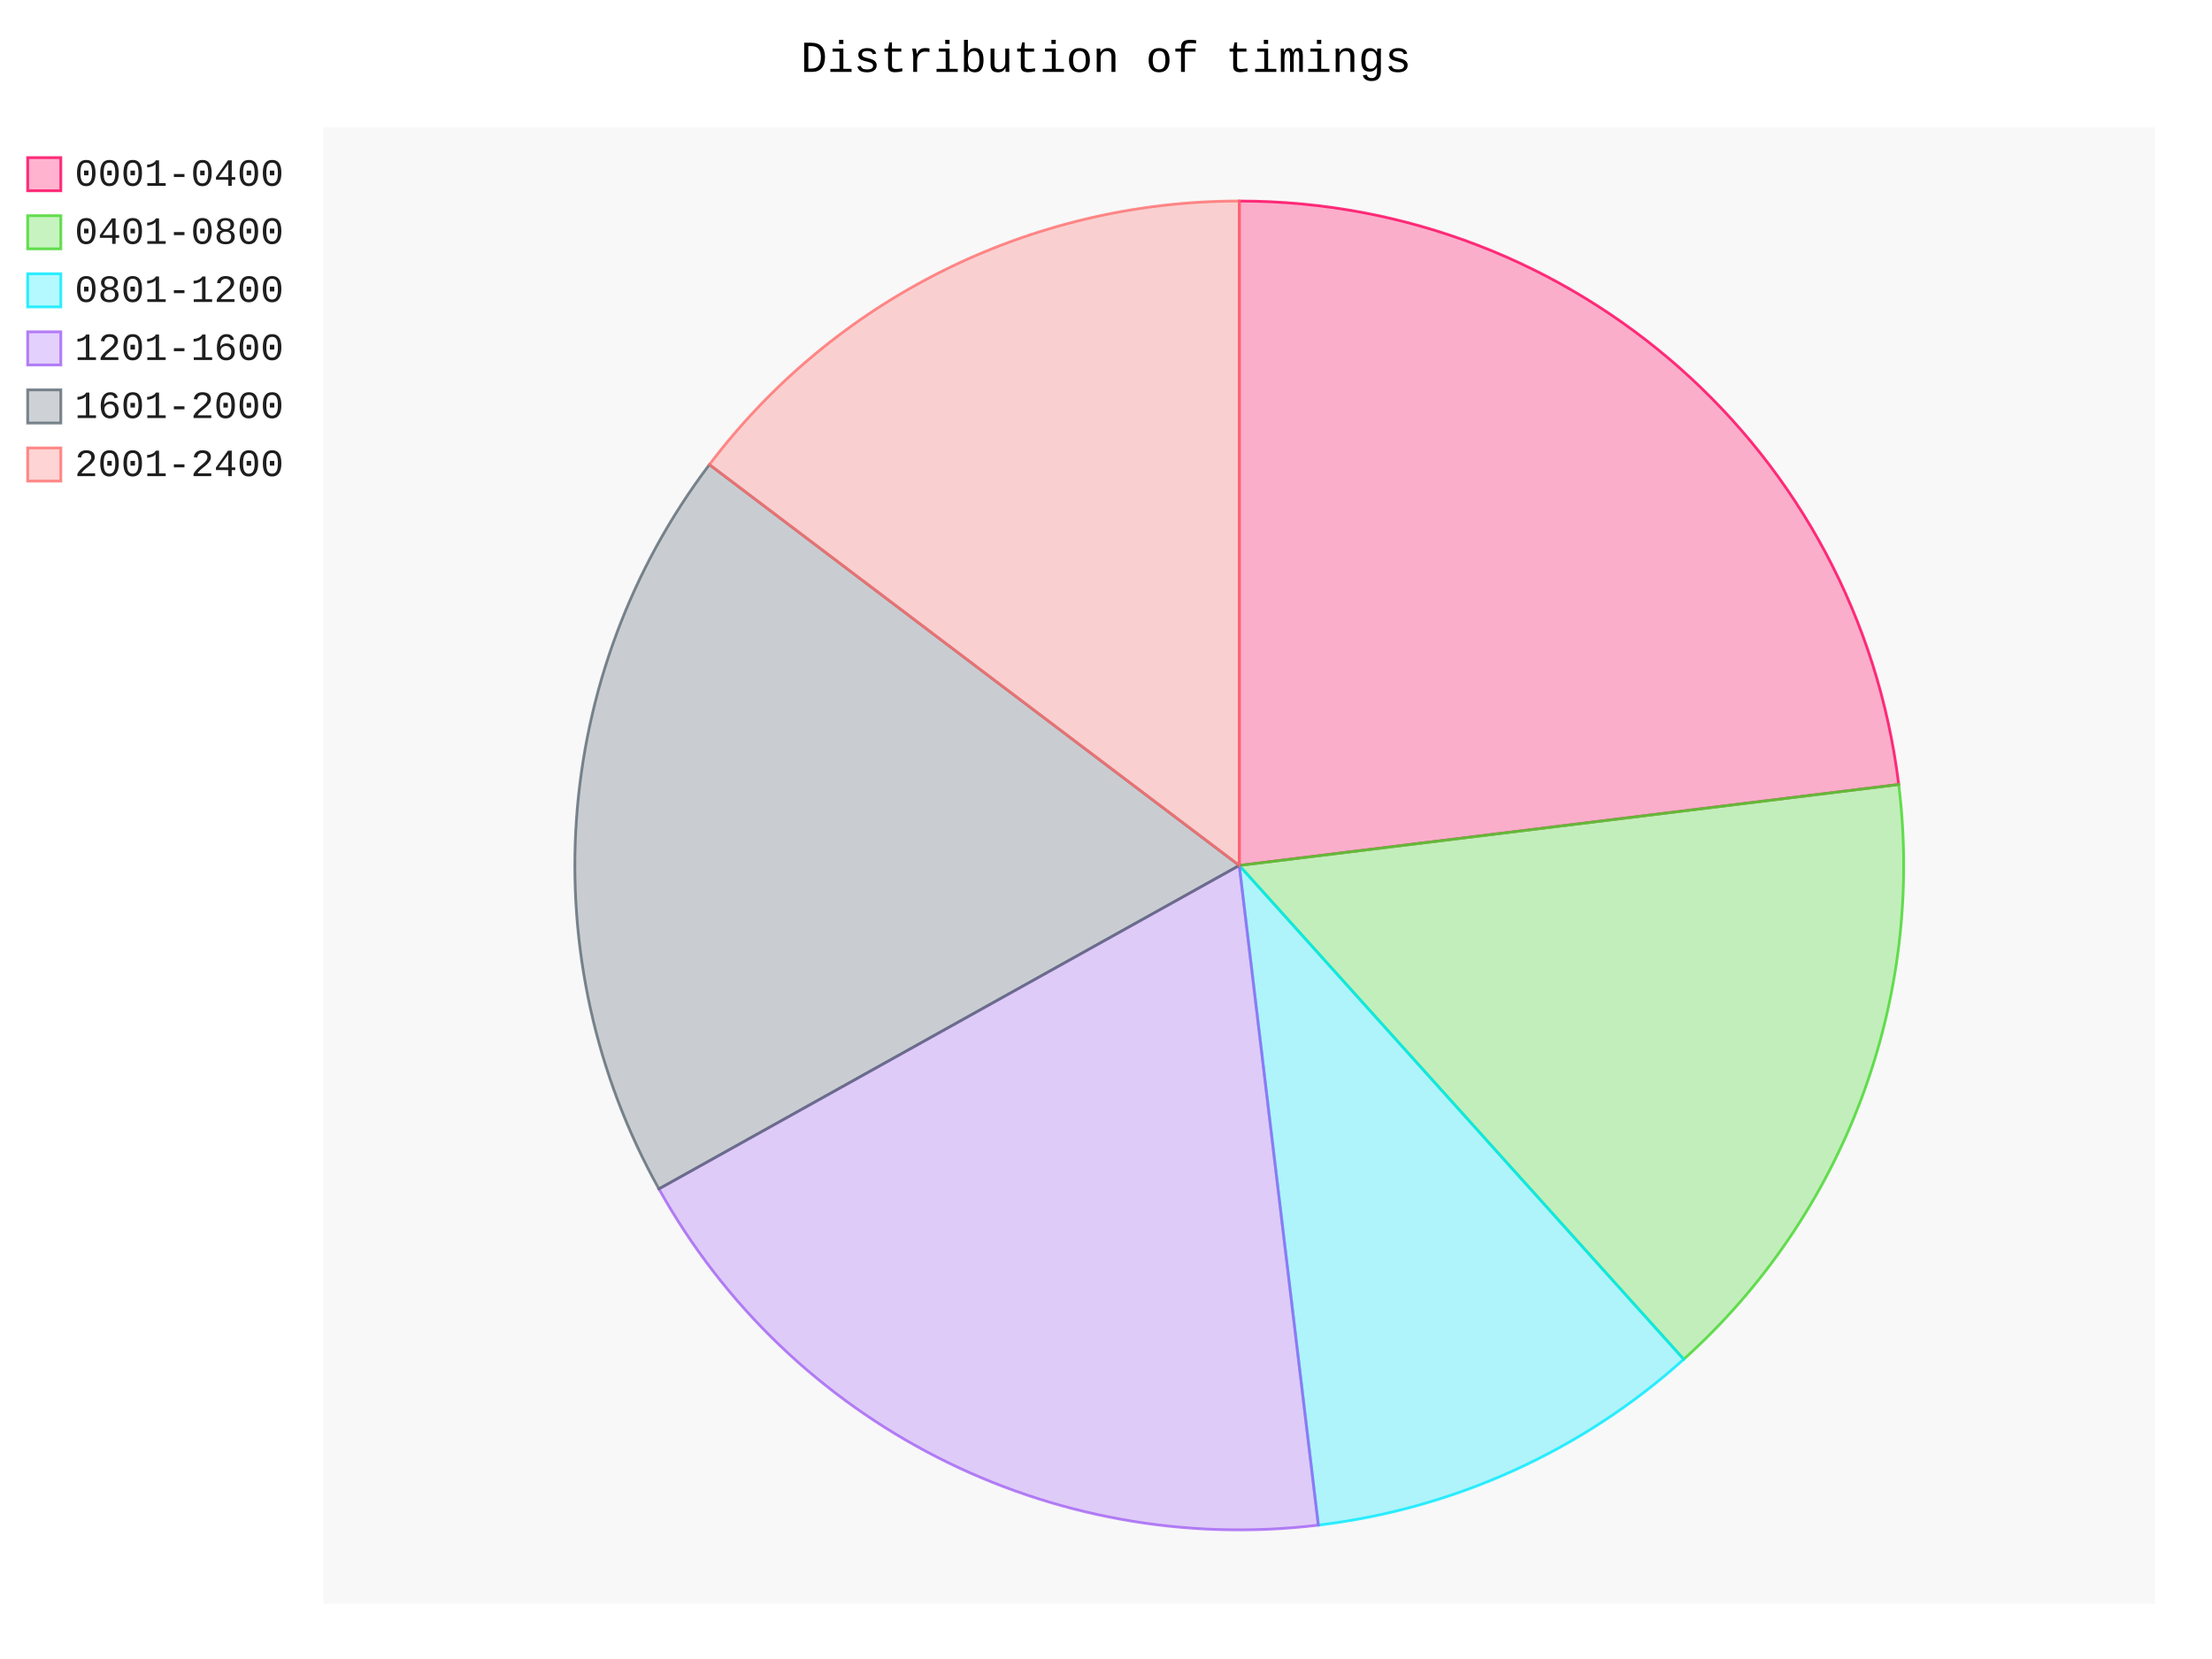
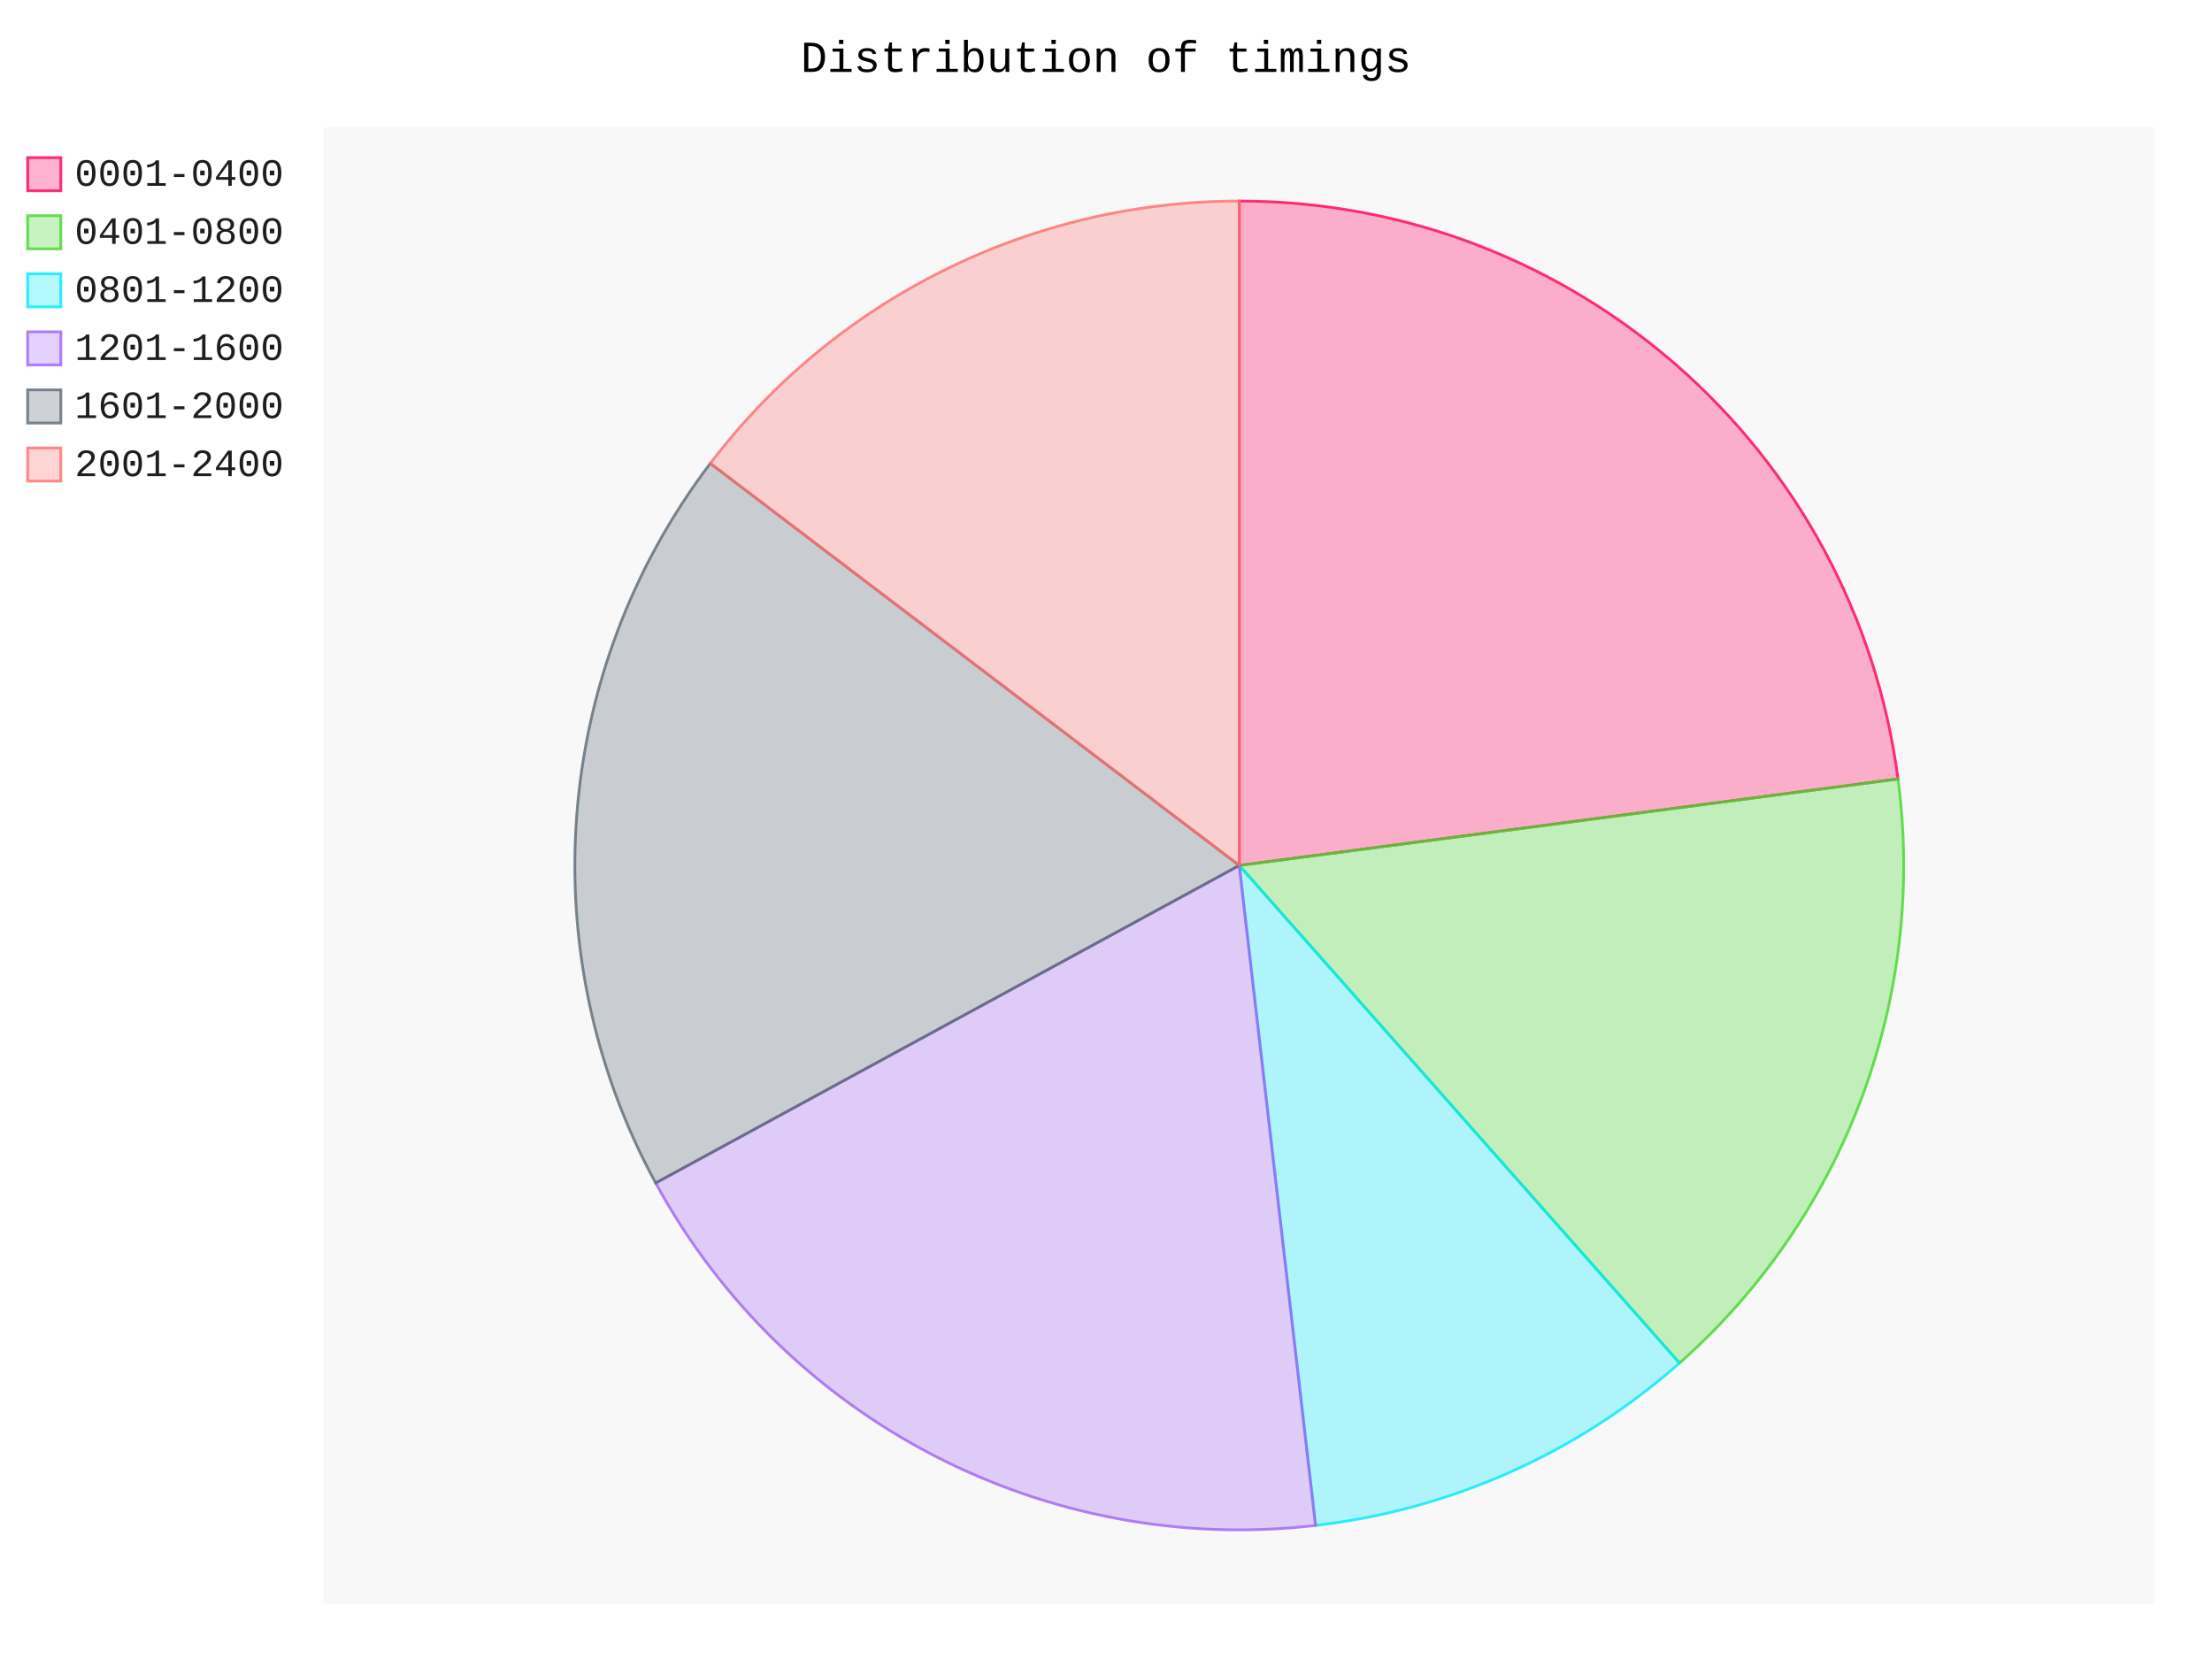
- <svg xmlns="http://www.w3.org/2000/svg" id="chart-a9e54e00-3c9e-41f6-bb5a-506eb2ba4b3e" class="pygal-chart" viewBox="0 0 800 600">
+ <svg xmlns="http://www.w3.org/2000/svg" id="chart-271cc1dc-759f-4c2d-855e-678669d99af5" class="pygal-chart" viewBox="0 0 800 600">
  <defs>
-     <style type="text/css">#chart-a9e54e00-3c9e-41f6-bb5a-506eb2ba4b3e{-webkit-user-select:none;-webkit-font-smoothing:antialiased;font-family:Consolas,"Liberation Mono",Menlo,Courier,monospace}#chart-a9e54e00-3c9e-41f6-bb5a-506eb2ba4b3e .title{font-family:Consolas,"Liberation Mono",Menlo,Courier,monospace;font-size:16px}#chart-a9e54e00-3c9e-41f6-bb5a-506eb2ba4b3e .legends .legend text{font-family:Consolas,"Liberation Mono",Menlo,Courier,monospace;font-size:14px}#chart-a9e54e00-3c9e-41f6-bb5a-506eb2ba4b3e .axis text{font-family:Consolas,"Liberation Mono",Menlo,Courier,monospace;font-size:10px}#chart-a9e54e00-3c9e-41f6-bb5a-506eb2ba4b3e .axis text.major{font-family:Consolas,"Liberation Mono",Menlo,Courier,monospace;font-size:10px}#chart-a9e54e00-3c9e-41f6-bb5a-506eb2ba4b3e .text-overlay text.value{font-family:Consolas,"Liberation Mono",Menlo,Courier,monospace;font-size:16px}#chart-a9e54e00-3c9e-41f6-bb5a-506eb2ba4b3e .text-overlay text.label{font-family:Consolas,"Liberation Mono",Menlo,Courier,monospace;font-size:10px}#chart-a9e54e00-3c9e-41f6-bb5a-506eb2ba4b3e .tooltip{font-family:Consolas,"Liberation Mono",Menlo,Courier,monospace;font-size:14px}#chart-a9e54e00-3c9e-41f6-bb5a-506eb2ba4b3e text.no_data{font-family:Consolas,"Liberation Mono",Menlo,Courier,monospace;font-size:64px}
- #chart-a9e54e00-3c9e-41f6-bb5a-506eb2ba4b3e{background-color:transparent}#chart-a9e54e00-3c9e-41f6-bb5a-506eb2ba4b3e path,#chart-a9e54e00-3c9e-41f6-bb5a-506eb2ba4b3e line,#chart-a9e54e00-3c9e-41f6-bb5a-506eb2ba4b3e rect,#chart-a9e54e00-3c9e-41f6-bb5a-506eb2ba4b3e circle{-webkit-transition:0.3s ease-out;-moz-transition:0.3s ease-out;transition:0.3s ease-out}#chart-a9e54e00-3c9e-41f6-bb5a-506eb2ba4b3e .graph &gt; .background{fill:transparent}#chart-a9e54e00-3c9e-41f6-bb5a-506eb2ba4b3e .plot &gt; .background{fill:#f8f8f8}#chart-a9e54e00-3c9e-41f6-bb5a-506eb2ba4b3e .graph{fill:rgba(30,30,30,1)}#chart-a9e54e00-3c9e-41f6-bb5a-506eb2ba4b3e text.no_data{fill:rgba(0,0,0,1)}#chart-a9e54e00-3c9e-41f6-bb5a-506eb2ba4b3e .title{fill:rgba(0,0,0,1)}#chart-a9e54e00-3c9e-41f6-bb5a-506eb2ba4b3e .legends .legend text{fill:rgba(30,30,30,1)}#chart-a9e54e00-3c9e-41f6-bb5a-506eb2ba4b3e .legends .legend:hover text{fill:rgba(0,0,0,1)}#chart-a9e54e00-3c9e-41f6-bb5a-506eb2ba4b3e .axis .line{stroke:rgba(0,0,0,1)}#chart-a9e54e00-3c9e-41f6-bb5a-506eb2ba4b3e .axis .guide.line{stroke:#aaa}#chart-a9e54e00-3c9e-41f6-bb5a-506eb2ba4b3e .axis .major.line{stroke:rgba(30,30,30,1)}#chart-a9e54e00-3c9e-41f6-bb5a-506eb2ba4b3e .axis text.major{fill:rgba(0,0,0,1)}#chart-a9e54e00-3c9e-41f6-bb5a-506eb2ba4b3e .axis.y .guides:hover .guide.line,#chart-a9e54e00-3c9e-41f6-bb5a-506eb2ba4b3e .line-graph .axis.x .guides:hover .guide.line,#chart-a9e54e00-3c9e-41f6-bb5a-506eb2ba4b3e .stackedline-graph .axis.x .guides:hover .guide.line,#chart-a9e54e00-3c9e-41f6-bb5a-506eb2ba4b3e .xy-graph .axis.x .guides:hover .guide.line{stroke:rgba(0,0,0,1)}#chart-a9e54e00-3c9e-41f6-bb5a-506eb2ba4b3e .axis .guides:hover text{fill:rgba(0,0,0,1)}#chart-a9e54e00-3c9e-41f6-bb5a-506eb2ba4b3e .reactive{fill-opacity:.3;stroke-opacity:.8;stroke-width:1}#chart-a9e54e00-3c9e-41f6-bb5a-506eb2ba4b3e .ci{stroke:rgba(30,30,30,1)}#chart-a9e54e00-3c9e-41f6-bb5a-506eb2ba4b3e .reactive.active,#chart-a9e54e00-3c9e-41f6-bb5a-506eb2ba4b3e .active .reactive{fill-opacity:.8;stroke-opacity:.95;stroke-width:4}#chart-a9e54e00-3c9e-41f6-bb5a-506eb2ba4b3e .ci .reactive.active{stroke-width:1.5}#chart-a9e54e00-3c9e-41f6-bb5a-506eb2ba4b3e .series text{fill:rgba(0,0,0,1)}#chart-a9e54e00-3c9e-41f6-bb5a-506eb2ba4b3e .tooltip rect{fill:#f8f8f8;stroke:rgba(0,0,0,1);-webkit-transition:opacity 0.3s ease-out;-moz-transition:opacity 0.3s ease-out;transition:opacity 0.3s ease-out}#chart-a9e54e00-3c9e-41f6-bb5a-506eb2ba4b3e .tooltip .label{fill:rgba(30,30,30,1)}#chart-a9e54e00-3c9e-41f6-bb5a-506eb2ba4b3e .tooltip .label{fill:rgba(30,30,30,1)}#chart-a9e54e00-3c9e-41f6-bb5a-506eb2ba4b3e .tooltip .legend{font-size:.8em;fill:#aaa}#chart-a9e54e00-3c9e-41f6-bb5a-506eb2ba4b3e .tooltip .x_label{font-size:.6em;fill:rgba(0,0,0,1)}#chart-a9e54e00-3c9e-41f6-bb5a-506eb2ba4b3e .tooltip .xlink{font-size:.5em;text-decoration:underline}#chart-a9e54e00-3c9e-41f6-bb5a-506eb2ba4b3e .tooltip .value{font-size:1.5em}#chart-a9e54e00-3c9e-41f6-bb5a-506eb2ba4b3e .bound{font-size:.5em}#chart-a9e54e00-3c9e-41f6-bb5a-506eb2ba4b3e .max-value{font-size:.75em;fill:#aaa}#chart-a9e54e00-3c9e-41f6-bb5a-506eb2ba4b3e .map-element{fill:#f8f8f8;stroke:#aaa !important}#chart-a9e54e00-3c9e-41f6-bb5a-506eb2ba4b3e .map-element .reactive{fill-opacity:inherit;stroke-opacity:inherit}#chart-a9e54e00-3c9e-41f6-bb5a-506eb2ba4b3e .color-0,#chart-a9e54e00-3c9e-41f6-bb5a-506eb2ba4b3e .color-0 a:visited{stroke:#ff005d;fill:#ff005d}#chart-a9e54e00-3c9e-41f6-bb5a-506eb2ba4b3e .color-1,#chart-a9e54e00-3c9e-41f6-bb5a-506eb2ba4b3e .color-1 a:visited{stroke:#44d62c;fill:#44d62c}#chart-a9e54e00-3c9e-41f6-bb5a-506eb2ba4b3e .color-2,#chart-a9e54e00-3c9e-41f6-bb5a-506eb2ba4b3e .color-2 a:visited{stroke:#00eaff;fill:#00eaff}#chart-a9e54e00-3c9e-41f6-bb5a-506eb2ba4b3e .color-3,#chart-a9e54e00-3c9e-41f6-bb5a-506eb2ba4b3e .color-3 a:visited{stroke:#a262f4;fill:#a262f4}#chart-a9e54e00-3c9e-41f6-bb5a-506eb2ba4b3e .color-4,#chart-a9e54e00-3c9e-41f6-bb5a-506eb2ba4b3e .color-4 a:visited{stroke:#5c6975;fill:#5c6975}#chart-a9e54e00-3c9e-41f6-bb5a-506eb2ba4b3e .color-5,#chart-a9e54e00-3c9e-41f6-bb5a-506eb2ba4b3e .color-5 a:visited{stroke:#ff6e6e;fill:#ff6e6e}#chart-a9e54e00-3c9e-41f6-bb5a-506eb2ba4b3e .text-overlay .color-0 text{fill:black}#chart-a9e54e00-3c9e-41f6-bb5a-506eb2ba4b3e .text-overlay .color-1 text{fill:black}#chart-a9e54e00-3c9e-41f6-bb5a-506eb2ba4b3e .text-overlay .color-2 text{fill:black}#chart-a9e54e00-3c9e-41f6-bb5a-506eb2ba4b3e .text-overlay .color-3 text{fill:black}#chart-a9e54e00-3c9e-41f6-bb5a-506eb2ba4b3e .text-overlay .color-4 text{fill:black}#chart-a9e54e00-3c9e-41f6-bb5a-506eb2ba4b3e .text-overlay .color-5 text{fill:black}
- #chart-a9e54e00-3c9e-41f6-bb5a-506eb2ba4b3e text.no_data{text-anchor:middle}#chart-a9e54e00-3c9e-41f6-bb5a-506eb2ba4b3e .guide.line{fill:none}#chart-a9e54e00-3c9e-41f6-bb5a-506eb2ba4b3e .centered{text-anchor:middle}#chart-a9e54e00-3c9e-41f6-bb5a-506eb2ba4b3e .title{text-anchor:middle}#chart-a9e54e00-3c9e-41f6-bb5a-506eb2ba4b3e .legends .legend text{fill-opacity:1}#chart-a9e54e00-3c9e-41f6-bb5a-506eb2ba4b3e .axis.x text{text-anchor:middle}#chart-a9e54e00-3c9e-41f6-bb5a-506eb2ba4b3e .axis.x:not(.web) text[transform]{text-anchor:start}#chart-a9e54e00-3c9e-41f6-bb5a-506eb2ba4b3e .axis.x:not(.web) text[transform].backwards{text-anchor:end}#chart-a9e54e00-3c9e-41f6-bb5a-506eb2ba4b3e .axis.y text{text-anchor:end}#chart-a9e54e00-3c9e-41f6-bb5a-506eb2ba4b3e .axis.y text[transform].backwards{text-anchor:start}#chart-a9e54e00-3c9e-41f6-bb5a-506eb2ba4b3e .axis.y2 text{text-anchor:start}#chart-a9e54e00-3c9e-41f6-bb5a-506eb2ba4b3e .axis.y2 text[transform].backwards{text-anchor:end}#chart-a9e54e00-3c9e-41f6-bb5a-506eb2ba4b3e .axis .guide.line{stroke-dasharray:4,4;stroke:#ccc}#chart-a9e54e00-3c9e-41f6-bb5a-506eb2ba4b3e .axis .major.guide.line{stroke-dasharray:6,6;stroke:#bbb}#chart-a9e54e00-3c9e-41f6-bb5a-506eb2ba4b3e .horizontal .axis.y .guide.line,#chart-a9e54e00-3c9e-41f6-bb5a-506eb2ba4b3e .horizontal .axis.y2 .guide.line,#chart-a9e54e00-3c9e-41f6-bb5a-506eb2ba4b3e .vertical .axis.x .guide.line{opacity:0}#chart-a9e54e00-3c9e-41f6-bb5a-506eb2ba4b3e .horizontal .axis.always_show .guide.line,#chart-a9e54e00-3c9e-41f6-bb5a-506eb2ba4b3e .vertical .axis.always_show .guide.line{opacity:1 !important}#chart-a9e54e00-3c9e-41f6-bb5a-506eb2ba4b3e .axis.y .guides:hover .guide.line,#chart-a9e54e00-3c9e-41f6-bb5a-506eb2ba4b3e .axis.y2 .guides:hover .guide.line,#chart-a9e54e00-3c9e-41f6-bb5a-506eb2ba4b3e .axis.x .guides:hover .guide.line{opacity:1}#chart-a9e54e00-3c9e-41f6-bb5a-506eb2ba4b3e .axis .guides:hover text{opacity:1}#chart-a9e54e00-3c9e-41f6-bb5a-506eb2ba4b3e .nofill{fill:none}#chart-a9e54e00-3c9e-41f6-bb5a-506eb2ba4b3e .subtle-fill{fill-opacity:.2}#chart-a9e54e00-3c9e-41f6-bb5a-506eb2ba4b3e .dot{stroke-width:1px;fill-opacity:1;stroke-opacity:1}#chart-a9e54e00-3c9e-41f6-bb5a-506eb2ba4b3e .dot.active{stroke-width:5px}#chart-a9e54e00-3c9e-41f6-bb5a-506eb2ba4b3e .dot.negative{fill:transparent}#chart-a9e54e00-3c9e-41f6-bb5a-506eb2ba4b3e text,#chart-a9e54e00-3c9e-41f6-bb5a-506eb2ba4b3e tspan{stroke:none !important}#chart-a9e54e00-3c9e-41f6-bb5a-506eb2ba4b3e .series text.active{opacity:1}#chart-a9e54e00-3c9e-41f6-bb5a-506eb2ba4b3e .tooltip rect{fill-opacity:.95;stroke-width:.5}#chart-a9e54e00-3c9e-41f6-bb5a-506eb2ba4b3e .tooltip text{fill-opacity:1}#chart-a9e54e00-3c9e-41f6-bb5a-506eb2ba4b3e .showable{visibility:hidden}#chart-a9e54e00-3c9e-41f6-bb5a-506eb2ba4b3e .showable.shown{visibility:visible}#chart-a9e54e00-3c9e-41f6-bb5a-506eb2ba4b3e .gauge-background{fill:rgba(240,240,240,1);stroke:none}#chart-a9e54e00-3c9e-41f6-bb5a-506eb2ba4b3e .bg-lines{stroke:transparent;stroke-width:2px}</style>
+     <style type="text/css">#chart-271cc1dc-759f-4c2d-855e-678669d99af5{-webkit-user-select:none;-webkit-font-smoothing:antialiased;font-family:Consolas,"Liberation Mono",Menlo,Courier,monospace}#chart-271cc1dc-759f-4c2d-855e-678669d99af5 .title{font-family:Consolas,"Liberation Mono",Menlo,Courier,monospace;font-size:16px}#chart-271cc1dc-759f-4c2d-855e-678669d99af5 .legends .legend text{font-family:Consolas,"Liberation Mono",Menlo,Courier,monospace;font-size:14px}#chart-271cc1dc-759f-4c2d-855e-678669d99af5 .axis text{font-family:Consolas,"Liberation Mono",Menlo,Courier,monospace;font-size:8px}#chart-271cc1dc-759f-4c2d-855e-678669d99af5 .axis text.major{font-family:Consolas,"Liberation Mono",Menlo,Courier,monospace;font-size:10px}#chart-271cc1dc-759f-4c2d-855e-678669d99af5 .text-overlay text.value{font-family:Consolas,"Liberation Mono",Menlo,Courier,monospace;font-size:16px}#chart-271cc1dc-759f-4c2d-855e-678669d99af5 .text-overlay text.label{font-family:Consolas,"Liberation Mono",Menlo,Courier,monospace;font-size:10px}#chart-271cc1dc-759f-4c2d-855e-678669d99af5 .tooltip{font-family:Consolas,"Liberation Mono",Menlo,Courier,monospace;font-size:14px}#chart-271cc1dc-759f-4c2d-855e-678669d99af5 text.no_data{font-family:Consolas,"Liberation Mono",Menlo,Courier,monospace;font-size:64px}
+ #chart-271cc1dc-759f-4c2d-855e-678669d99af5{background-color:transparent}#chart-271cc1dc-759f-4c2d-855e-678669d99af5 path,#chart-271cc1dc-759f-4c2d-855e-678669d99af5 line,#chart-271cc1dc-759f-4c2d-855e-678669d99af5 rect,#chart-271cc1dc-759f-4c2d-855e-678669d99af5 circle{-webkit-transition:0.3s ease-out;-moz-transition:0.3s ease-out;transition:0.3s ease-out}#chart-271cc1dc-759f-4c2d-855e-678669d99af5 .graph &gt; .background{fill:transparent}#chart-271cc1dc-759f-4c2d-855e-678669d99af5 .plot &gt; .background{fill:#f8f8f8}#chart-271cc1dc-759f-4c2d-855e-678669d99af5 .graph{fill:rgba(30,30,30,1)}#chart-271cc1dc-759f-4c2d-855e-678669d99af5 text.no_data{fill:rgba(0,0,0,1)}#chart-271cc1dc-759f-4c2d-855e-678669d99af5 .title{fill:rgba(0,0,0,1)}#chart-271cc1dc-759f-4c2d-855e-678669d99af5 .legends .legend text{fill:rgba(30,30,30,1)}#chart-271cc1dc-759f-4c2d-855e-678669d99af5 .legends .legend:hover text{fill:rgba(0,0,0,1)}#chart-271cc1dc-759f-4c2d-855e-678669d99af5 .axis .line{stroke:rgba(0,0,0,1)}#chart-271cc1dc-759f-4c2d-855e-678669d99af5 .axis .guide.line{stroke:#aaa}#chart-271cc1dc-759f-4c2d-855e-678669d99af5 .axis .major.line{stroke:rgba(30,30,30,1)}#chart-271cc1dc-759f-4c2d-855e-678669d99af5 .axis text.major{fill:rgba(0,0,0,1)}#chart-271cc1dc-759f-4c2d-855e-678669d99af5 .axis.y .guides:hover .guide.line,#chart-271cc1dc-759f-4c2d-855e-678669d99af5 .line-graph .axis.x .guides:hover .guide.line,#chart-271cc1dc-759f-4c2d-855e-678669d99af5 .stackedline-graph .axis.x .guides:hover .guide.line,#chart-271cc1dc-759f-4c2d-855e-678669d99af5 .xy-graph .axis.x .guides:hover .guide.line{stroke:rgba(0,0,0,1)}#chart-271cc1dc-759f-4c2d-855e-678669d99af5 .axis .guides:hover text{fill:rgba(0,0,0,1)}#chart-271cc1dc-759f-4c2d-855e-678669d99af5 .reactive{fill-opacity:.3;stroke-opacity:.8;stroke-width:1}#chart-271cc1dc-759f-4c2d-855e-678669d99af5 .ci{stroke:rgba(30,30,30,1)}#chart-271cc1dc-759f-4c2d-855e-678669d99af5 .reactive.active,#chart-271cc1dc-759f-4c2d-855e-678669d99af5 .active .reactive{fill-opacity:.8;stroke-opacity:.95;stroke-width:4}#chart-271cc1dc-759f-4c2d-855e-678669d99af5 .ci .reactive.active{stroke-width:1.5}#chart-271cc1dc-759f-4c2d-855e-678669d99af5 .series text{fill:rgba(0,0,0,1)}#chart-271cc1dc-759f-4c2d-855e-678669d99af5 .tooltip rect{fill:#f8f8f8;stroke:rgba(0,0,0,1);-webkit-transition:opacity 0.3s ease-out;-moz-transition:opacity 0.3s ease-out;transition:opacity 0.3s ease-out}#chart-271cc1dc-759f-4c2d-855e-678669d99af5 .tooltip .label{fill:rgba(30,30,30,1)}#chart-271cc1dc-759f-4c2d-855e-678669d99af5 .tooltip .label{fill:rgba(30,30,30,1)}#chart-271cc1dc-759f-4c2d-855e-678669d99af5 .tooltip .legend{font-size:.8em;fill:#aaa}#chart-271cc1dc-759f-4c2d-855e-678669d99af5 .tooltip .x_label{font-size:.6em;fill:rgba(0,0,0,1)}#chart-271cc1dc-759f-4c2d-855e-678669d99af5 .tooltip .xlink{font-size:.5em;text-decoration:underline}#chart-271cc1dc-759f-4c2d-855e-678669d99af5 .tooltip .value{font-size:1.5em}#chart-271cc1dc-759f-4c2d-855e-678669d99af5 .bound{font-size:.5em}#chart-271cc1dc-759f-4c2d-855e-678669d99af5 .max-value{font-size:.75em;fill:#aaa}#chart-271cc1dc-759f-4c2d-855e-678669d99af5 .map-element{fill:#f8f8f8;stroke:#aaa !important}#chart-271cc1dc-759f-4c2d-855e-678669d99af5 .map-element .reactive{fill-opacity:inherit;stroke-opacity:inherit}#chart-271cc1dc-759f-4c2d-855e-678669d99af5 .color-0,#chart-271cc1dc-759f-4c2d-855e-678669d99af5 .color-0 a:visited{stroke:#ff005d;fill:#ff005d}#chart-271cc1dc-759f-4c2d-855e-678669d99af5 .color-1,#chart-271cc1dc-759f-4c2d-855e-678669d99af5 .color-1 a:visited{stroke:#44d62c;fill:#44d62c}#chart-271cc1dc-759f-4c2d-855e-678669d99af5 .color-2,#chart-271cc1dc-759f-4c2d-855e-678669d99af5 .color-2 a:visited{stroke:#00eaff;fill:#00eaff}#chart-271cc1dc-759f-4c2d-855e-678669d99af5 .color-3,#chart-271cc1dc-759f-4c2d-855e-678669d99af5 .color-3 a:visited{stroke:#a262f4;fill:#a262f4}#chart-271cc1dc-759f-4c2d-855e-678669d99af5 .color-4,#chart-271cc1dc-759f-4c2d-855e-678669d99af5 .color-4 a:visited{stroke:#5c6975;fill:#5c6975}#chart-271cc1dc-759f-4c2d-855e-678669d99af5 .color-5,#chart-271cc1dc-759f-4c2d-855e-678669d99af5 .color-5 a:visited{stroke:#ff6e6e;fill:#ff6e6e}#chart-271cc1dc-759f-4c2d-855e-678669d99af5 .text-overlay .color-0 text{fill:black}#chart-271cc1dc-759f-4c2d-855e-678669d99af5 .text-overlay .color-1 text{fill:black}#chart-271cc1dc-759f-4c2d-855e-678669d99af5 .text-overlay .color-2 text{fill:black}#chart-271cc1dc-759f-4c2d-855e-678669d99af5 .text-overlay .color-3 text{fill:black}#chart-271cc1dc-759f-4c2d-855e-678669d99af5 .text-overlay .color-4 text{fill:black}#chart-271cc1dc-759f-4c2d-855e-678669d99af5 .text-overlay .color-5 text{fill:black}
+ #chart-271cc1dc-759f-4c2d-855e-678669d99af5 text.no_data{text-anchor:middle}#chart-271cc1dc-759f-4c2d-855e-678669d99af5 .guide.line{fill:none}#chart-271cc1dc-759f-4c2d-855e-678669d99af5 .centered{text-anchor:middle}#chart-271cc1dc-759f-4c2d-855e-678669d99af5 .title{text-anchor:middle}#chart-271cc1dc-759f-4c2d-855e-678669d99af5 .legends .legend text{fill-opacity:1}#chart-271cc1dc-759f-4c2d-855e-678669d99af5 .axis.x text{text-anchor:middle}#chart-271cc1dc-759f-4c2d-855e-678669d99af5 .axis.x:not(.web) text[transform]{text-anchor:start}#chart-271cc1dc-759f-4c2d-855e-678669d99af5 .axis.x:not(.web) text[transform].backwards{text-anchor:end}#chart-271cc1dc-759f-4c2d-855e-678669d99af5 .axis.y text{text-anchor:end}#chart-271cc1dc-759f-4c2d-855e-678669d99af5 .axis.y text[transform].backwards{text-anchor:start}#chart-271cc1dc-759f-4c2d-855e-678669d99af5 .axis.y2 text{text-anchor:start}#chart-271cc1dc-759f-4c2d-855e-678669d99af5 .axis.y2 text[transform].backwards{text-anchor:end}#chart-271cc1dc-759f-4c2d-855e-678669d99af5 .axis .guide.line{stroke-dasharray:4,4;stroke:#ccc}#chart-271cc1dc-759f-4c2d-855e-678669d99af5 .axis .major.guide.line{stroke-dasharray:6,6;stroke:#bbb}#chart-271cc1dc-759f-4c2d-855e-678669d99af5 .horizontal .axis.y .guide.line,#chart-271cc1dc-759f-4c2d-855e-678669d99af5 .horizontal .axis.y2 .guide.line,#chart-271cc1dc-759f-4c2d-855e-678669d99af5 .vertical .axis.x .guide.line{opacity:0}#chart-271cc1dc-759f-4c2d-855e-678669d99af5 .horizontal .axis.always_show .guide.line,#chart-271cc1dc-759f-4c2d-855e-678669d99af5 .vertical .axis.always_show .guide.line{opacity:1 !important}#chart-271cc1dc-759f-4c2d-855e-678669d99af5 .axis.y .guides:hover .guide.line,#chart-271cc1dc-759f-4c2d-855e-678669d99af5 .axis.y2 .guides:hover .guide.line,#chart-271cc1dc-759f-4c2d-855e-678669d99af5 .axis.x .guides:hover .guide.line{opacity:1}#chart-271cc1dc-759f-4c2d-855e-678669d99af5 .axis .guides:hover text{opacity:1}#chart-271cc1dc-759f-4c2d-855e-678669d99af5 .nofill{fill:none}#chart-271cc1dc-759f-4c2d-855e-678669d99af5 .subtle-fill{fill-opacity:.2}#chart-271cc1dc-759f-4c2d-855e-678669d99af5 .dot{stroke-width:1px;fill-opacity:1;stroke-opacity:1}#chart-271cc1dc-759f-4c2d-855e-678669d99af5 .dot.active{stroke-width:5px}#chart-271cc1dc-759f-4c2d-855e-678669d99af5 .dot.negative{fill:transparent}#chart-271cc1dc-759f-4c2d-855e-678669d99af5 text,#chart-271cc1dc-759f-4c2d-855e-678669d99af5 tspan{stroke:none !important}#chart-271cc1dc-759f-4c2d-855e-678669d99af5 .series text.active{opacity:1}#chart-271cc1dc-759f-4c2d-855e-678669d99af5 .tooltip rect{fill-opacity:.95;stroke-width:.5}#chart-271cc1dc-759f-4c2d-855e-678669d99af5 .tooltip text{fill-opacity:1}#chart-271cc1dc-759f-4c2d-855e-678669d99af5 .showable{visibility:hidden}#chart-271cc1dc-759f-4c2d-855e-678669d99af5 .showable.shown{visibility:visible}#chart-271cc1dc-759f-4c2d-855e-678669d99af5 .gauge-background{fill:rgba(240,240,240,1);stroke:none}#chart-271cc1dc-759f-4c2d-855e-678669d99af5 .bg-lines{stroke:transparent;stroke-width:2px}</style>
  </defs>
  <g class="graph pie-graph vertical">
    <rect x="0" y="0" width="800" height="600" class="background" />
    <g transform="translate(117, 46)" class="plot">
      <rect x="0" y="0" width="662.4" height="534" class="background" />
      <g class="series serie-0 color-0">
        <g class="slices">
          <g class="slice">
-             <path d="M331.2 26.7 A240.3 240.3 0 0 1 569.71 237.722 L331.2 267 A0 0 0 0 0 331.2 267 z" class="slice reactive tooltip-trigger" />
+             <path d="M331.2 26.7 A240.3 240.3 0 0 1 569.455 235.718 L331.2 267 A0 0 0 0 0 331.2 267 z" class="slice reactive tooltip-trigger" />
          </g>
        </g>
      </g>
      <g class="series serie-1 color-1">
        <g class="slices">
          <g class="slice">
-             <path d="M569.71 237.722 A240.3 240.3 0 0 1 491.958 445.608 L331.2 267 A0 0 0 0 0 331.2 267 z" class="slice reactive tooltip-trigger" />
+             <path d="M569.455 235.718 A240.3 240.3 0 0 1 490.432 446.97 L331.2 267 A0 0 0 0 0 331.2 267 z" class="slice reactive tooltip-trigger" />
          </g>
        </g>
      </g>
      <g class="series serie-2 color-2">
        <g class="slices">
          <g class="slice">
-             <path d="M491.958 445.608 A240.3 240.3 0 0 1 359.8 505.592 L331.2 267 A0 0 0 0 0 331.2 267 z" class="slice reactive tooltip-trigger" />
+             <path d="M490.432 446.97 A240.3 240.3 0 0 1 358.799 505.71 L331.2 267 A0 0 0 0 0 331.2 267 z" class="slice reactive tooltip-trigger" />
          </g>
        </g>
      </g>
      <g class="series serie-3 color-3">
        <g class="slices">
          <g class="slice">
-             <path d="M359.8 505.592 A240.3 240.3 0 0 1 121.298 383.984 L331.2 267 A0 0 0 0 0 331.2 267 z" class="slice reactive tooltip-trigger" />
+             <path d="M358.799 505.71 A240.3 240.3 0 0 1 120.125 381.854 L331.2 267 A0 0 0 0 0 331.2 267 z" class="slice reactive tooltip-trigger" />
          </g>
        </g>
      </g>
      <g class="series serie-4 color-4">
        <g class="slices">
          <g class="slice">
-             <path d="M121.298 383.984 A240.3 240.3 0 0 1 139.558 122.027 L331.2 267 A0 0 0 0 0 331.2 267 z" class="slice reactive tooltip-trigger" />
+             <path d="M120.125 381.854 A240.3 240.3 0 0 1 139.892 121.586 L331.2 267 A0 0 0 0 0 331.2 267 z" class="slice reactive tooltip-trigger" />
          </g>
        </g>
      </g>
      <g class="series serie-5 color-5">
        <g class="slices">
          <g class="slice">
-             <path d="M139.558 122.027 A240.3 240.3 0 0 1 331.2 26.7 L331.2 267 A0 0 0 0 0 331.2 267 z" class="slice reactive tooltip-trigger" />
+             <path d="M139.892 121.586 A240.3 240.3 0 0 1 331.2 26.7 L331.2 267 A0 0 0 0 0 331.2 267 z" class="slice reactive tooltip-trigger" />
          </g>
        </g>
      </g>
    </g>
    <g class="titles">
      <text x="400.0" y="26" class="title plot_title">Distribution of timings</text>
    </g>
    <g transform="translate(117, 46)" class="plot overlay">
      <g class="series serie-0 color-0" />
      <g class="series serie-1 color-1" />
      <g class="series serie-2 color-2" />
      <g class="series serie-3 color-3" />
      <g class="series serie-4 color-4" />
      <g class="series serie-5 color-5" />
    </g>
    <g transform="translate(117, 46)" class="plot text-overlay">
      <g class="series serie-0 color-0" />
      <g class="series serie-1 color-1" />
      <g class="series serie-2 color-2" />
      <g class="series serie-3 color-3" />
      <g class="series serie-4 color-4" />
      <g class="series serie-5 color-5" />
    </g>
    <g transform="translate(117, 46)" class="plot tooltip-overlay">
      <g transform="translate(0 0)" style="opacity: 0" class="tooltip">
        <rect rx="0" ry="0" width="0" height="0" class="tooltip-box" />
        <g class="text" />
      </g>
    </g>
    <g transform="translate(10, 56)" class="legends">
      <g id="activate-serie-0" class="legend reactive activate-serie">
        <rect x="0.0" y="1.0" width="12" height="12" class="color-0 reactive" />
        <text x="17.0" y="11.2">0001-0400</text>
      </g>
      <g id="activate-serie-1" class="legend reactive activate-serie">
        <rect x="0.0" y="22.0" width="12" height="12" class="color-1 reactive" />
        <text x="17.0" y="32.2">0401-0800</text>
      </g>
      <g id="activate-serie-2" class="legend reactive activate-serie">
        <rect x="0.0" y="43.0" width="12" height="12" class="color-2 reactive" />
        <text x="17.0" y="53.2">0801-1200</text>
      </g>
      <g id="activate-serie-3" class="legend reactive activate-serie">
        <rect x="0.0" y="64.0" width="12" height="12" class="color-3 reactive" />
        <text x="17.0" y="74.2">1201-1600</text>
      </g>
      <g id="activate-serie-4" class="legend reactive activate-serie">
        <rect x="0.0" y="85.0" width="12" height="12" class="color-4 reactive" />
        <text x="17.0" y="95.2">1601-2000</text>
      </g>
      <g id="activate-serie-5" class="legend reactive activate-serie">
        <rect x="0.0" y="106.0" width="12" height="12" class="color-5 reactive" />
        <text x="17.0" y="116.2">2001-2400</text>
      </g>
    </g>
    <g transform="translate(790, 56)" class="legends" />
  </g>
</svg>
